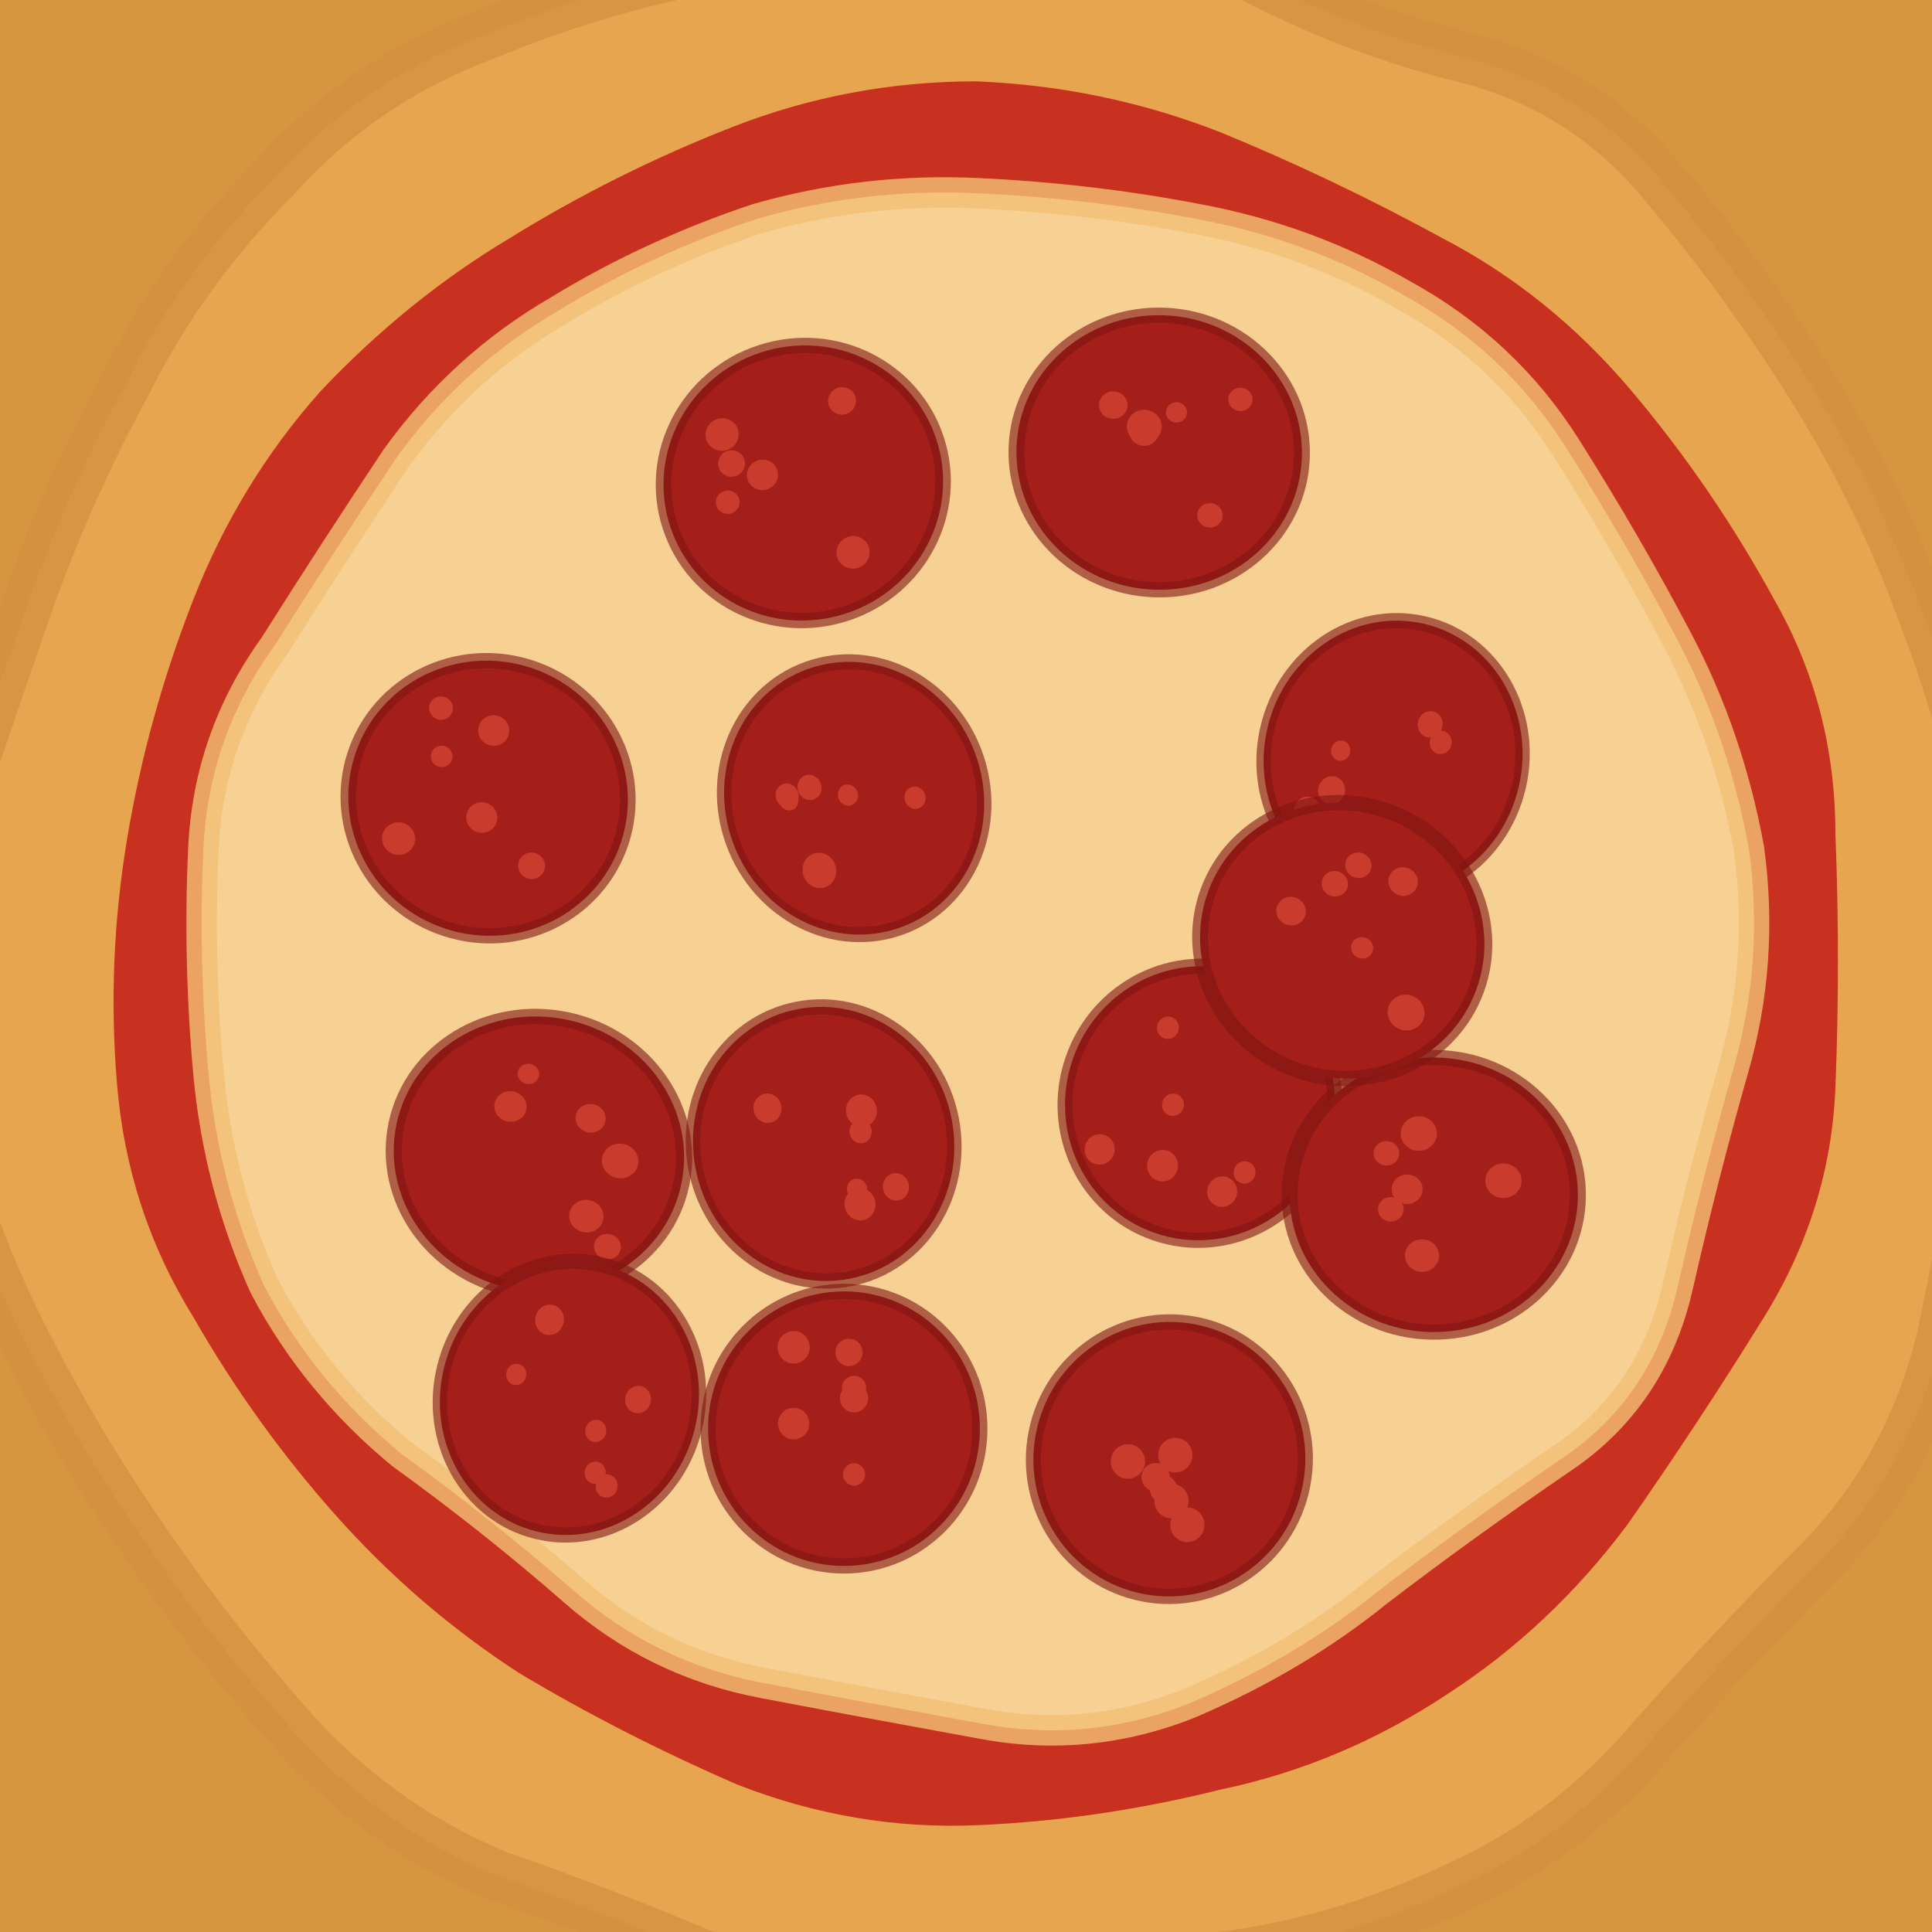
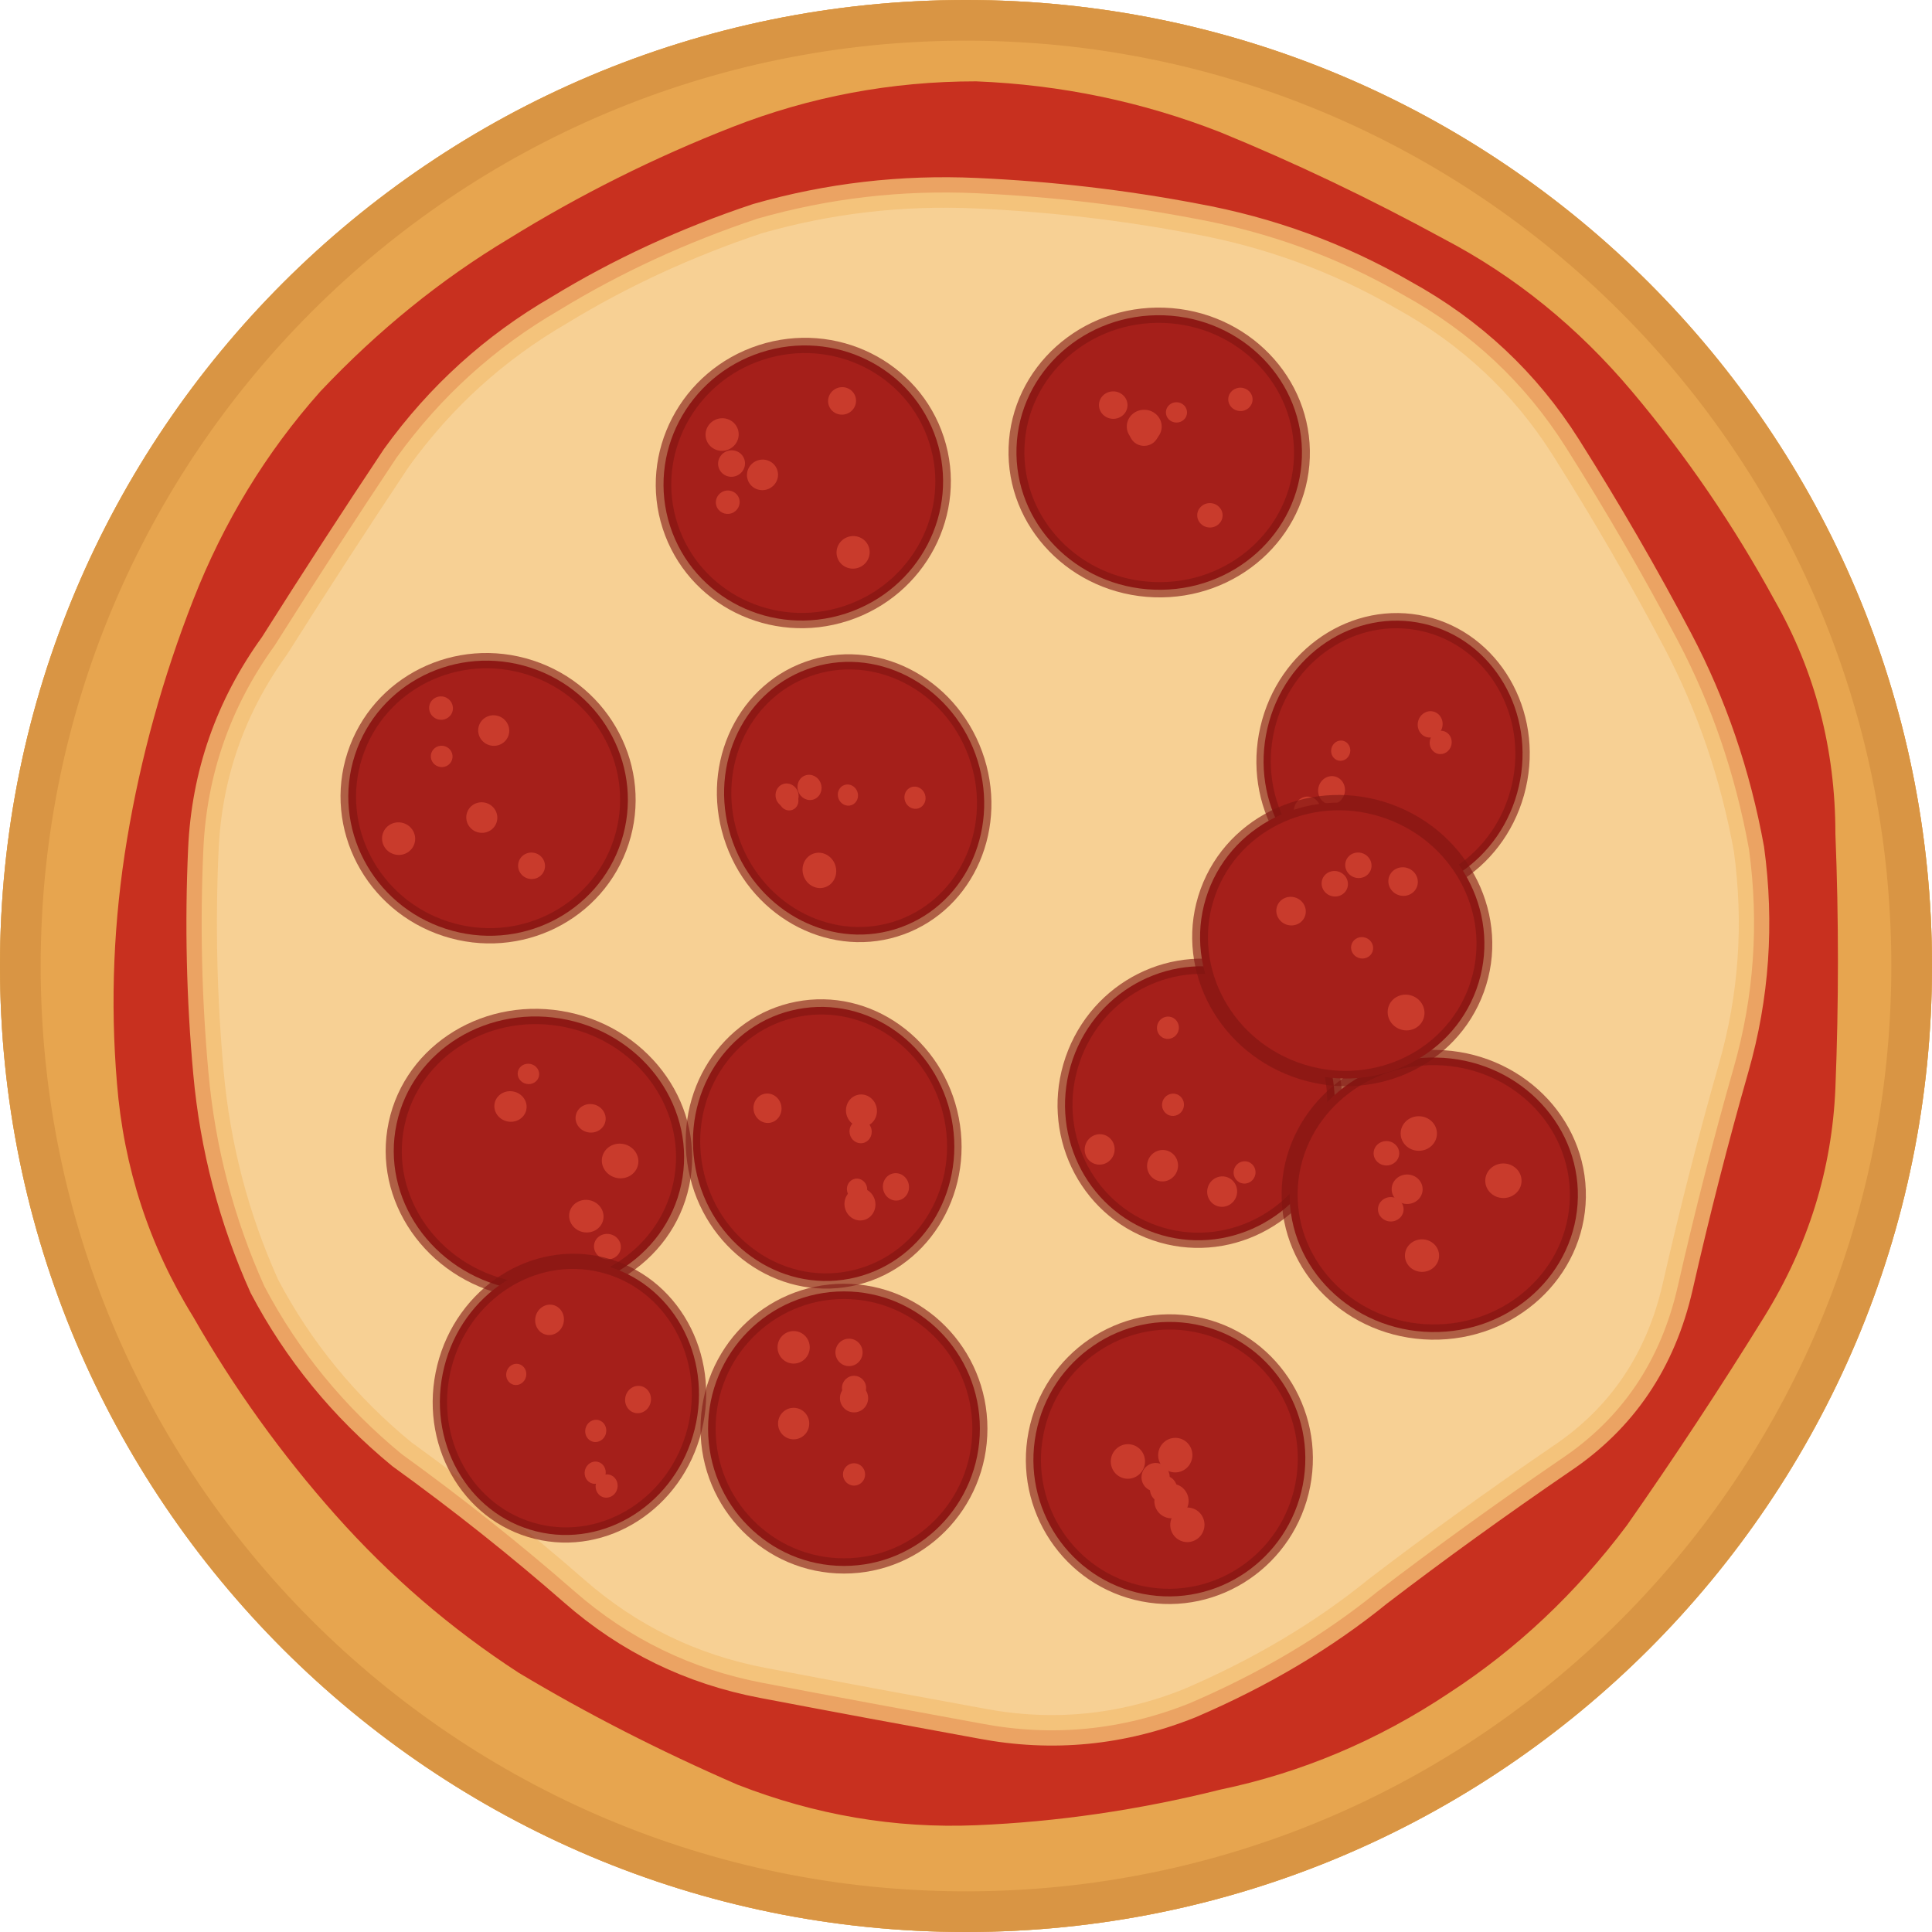
<svg xmlns="http://www.w3.org/2000/svg" viewBox="64 65 380 380">
-   <rect x="64" y="65" width="380" height="380" fill="#d6963f" />
-   <path d="M455,280Q451,304 446,328Q440,353 423,371Q406,388 389,407Q373,426 351,436Q328,447 304,450Q280,454 256,457Q231,461 208,452Q185,442 162,434Q140,425 123,407Q106,388 93,369Q79,349 68,327Q57,305 51,280Q45,256 53,232Q61,208 69,185Q77,162 89,140Q100,118 118,100Q135,81 159,72Q183,62 207,58Q231,53 256,49Q282,45 304,57Q327,70 351,76Q376,82 392,102Q408,121 421,142Q434,163 442,185Q451,208 455,232Q460,256 455,280Z" fill="#e7a54f" stroke="#d48f3f" stroke-width="10" stroke-opacity="0.7" />
-   <path d="M425,279Q424,303 411,324Q398,345 384,365Q369,385 349,398Q328,412 304,417Q280,423 256,424Q232,425 209,416Q186,406 166,394Q146,381 130,363Q114,345 102,324Q89,303 87,278Q85,254 89,230Q93,206 102,183Q111,160 127,142Q144,124 164,112Q185,99 208,90Q231,81 256,81Q281,82 304,91Q326,100 348,112Q369,123 385,142Q401,161 413,183Q425,204 425,229Q426,254 425,279Z" fill="#c8301f" />
-   <path d="M405,275Q399,296 394,318Q389,340 371,352Q352,365 335,378Q319,391 298,400Q278,408 257,404Q235,400 214,396Q193,392 177,378Q161,364 143,351Q126,337 116,318Q107,298 105,276Q103,254 104,232Q105,210 118,192Q130,173 142,155Q155,137 174,126Q192,115 213,108Q234,102 256,103Q278,104 299,108Q321,112 340,123Q360,134 372,153Q384,172 394,191Q404,210 408,232Q411,254 405,275Z" fill="#f7d094" stroke="#f3bf74" stroke-width="6" stroke-opacity="0.8" />
  <defs>
-     <circle id="p" r="27" fill="#a51f1a" stroke="#7f1511" stroke-width="3" stroke-opacity="0.6" />
+     <clipPath id="round">
+       <circle cx="254" cy="255" r="190" />
+     </clipPath>
  </defs>
-   <g fill="#c93b2c">
-     <g transform="translate(222 160) rotate(-18) scale(1.02 1)">
-       <use href="#p" />
-       <circle cx="5" cy="16" r="3.2" />
-       <circle cx="-7" cy="-4" r="3" />
-       <circle cx="-15" cy="-1" r="2.3" />
-       <circle cx="-12" cy="-14" r="3.2" />
-       <circle cx="-12" cy="-8" r="2.6" />
-       <circle cx="12" cy="-13" r="2.7" />
-     </g>
-     <g transform="translate(292 154) rotate(2) scale(1.04 1)">
-       <use href="#p" />
-       <circle cx="10" cy="12" r="2.4" />
-       <circle cx="-3" cy="-5" r="3.3" />
-       <circle cx="15" cy="-11" r="2.3" />
-       <circle cx="-9" cy="-9" r="2.7" />
-       <circle cx="3" cy="-8" r="2" />
-       <circle cx="-3" cy="-4" r="2.8" />
-     </g>
-     <g transform="translate(160 222) rotate(18) scale(1.02 1)">
-       <use href="#p" />
-       <circle cx="0" cy="4" r="3" />
-       <circle cx="-14" cy="13" r="3.2" />
-       <circle cx="12" cy="10" r="2.6" />
-       <circle cx="-3" cy="-13" r="3" />
-       <circle cx="-14" cy="-14" r="2.3" />
-       <circle cx="-11" cy="-5" r="2.1" />
-     </g>
-     <g transform="translate(232 222) rotate(-20) scale(0.94 1)">
-       <use href="#p" />
-       <circle cx="-13" cy="-4" r="2" />
-       <circle cx="12" cy="4" r="2.2" />
-       <circle cx="-8" cy="-5" r="2.5" />
-       <circle cx="-12" cy="11" r="3.5" />
-       <circle cx="-1" cy="-1" r="2.1" />
-       <circle cx="-13" cy="-5" r="2.4" />
-     </g>
-     <g transform="translate(338 214) rotate(13) scale(0.94 1)">
-       <use href="#p" />
-       <circle cx="-15" cy="14" r="2.8" />
-       <circle cx="-11" cy="1" r="2" />
-       <circle cx="1" cy="15" r="3.3" />
-       <circle cx="6" cy="-8" r="2.6" />
-       <circle cx="-11" cy="9" r="2.8" />
-       <circle cx="9" cy="-5" r="2.3" />
-     </g>
-     <g transform="translate(170 292) rotate(12) scale(1.06 1)">
-       <use href="#p" />
-       <circle cx="11" cy="10" r="3.2" />
-       <circle cx="8" cy="-9" r="2.8" />
-       <circle cx="-5" cy="-15" r="2" />
-       <circle cx="-7" cy="-8" r="3" />
-       <circle cx="15" cy="-2" r="3.4" />
-       <circle cx="16" cy="15" r="2.5" />
-     </g>
-     <g transform="translate(226 290) rotate(-11) scale(0.95 1)">
-       <use href="#p" />
-       <circle cx="-10" cy="-9" r="2.9" />
-       <circle cx="13" cy="11" r="2.7" />
-       <circle cx="5" cy="10" r="2.1" />
-       <circle cx="5" cy="13" r="3.2" />
-       <circle cx="8" cy="-1" r="2.3" />
-       <circle cx="9" cy="-5" r="3.2" />
-     </g>
-     <g transform="translate(300 282) rotate(19) scale(0.98 1)">
-       <use href="#p" />
-       <circle cx="-3" cy="14" r="3.1" />
-       <circle cx="-11" cy="-12" r="2.2" />
-       <circle cx="13" cy="10" r="2.2" />
-       <circle cx="10" cy="15" r="3" />
-       <circle cx="-5" cy="2" r="2.2" />
-       <circle cx="-16" cy="15" r="3" />
-     </g>
-     <g transform="translate(346 300) rotate(1) scale(1.05 1)">
-       <use href="#p" />
-       <circle cx="-2" cy="12" r="3.2" />
-       <circle cx="-9" cy="-8" r="2.4" />
-       <circle cx="-8" cy="3" r="2.4" />
-       <circle cx="-3" cy="-12" r="3.4" />
-       <circle cx="-5" cy="-1" r="2.9" />
-       <circle cx="13" cy="-3" r="3.4" />
-     </g>
-     <g transform="translate(230 346) rotate(0) scale(0.99 1)">
-       <use href="#p" />
-       <circle cx="1" cy="-15" r="2.7" />
-       <circle cx="-10" cy="-16" r="3.2" />
-       <circle cx="-10" cy="-1" r="3.1" />
-       <circle cx="2" cy="-6" r="2.8" />
-       <circle cx="2" cy="9" r="2.2" />
-       <circle cx="2" cy="-8" r="2.4" />
-     </g>
-     <g transform="translate(294 352) rotate(11) scale(0.99 1)">
-       <use href="#p" />
-       <circle cx="2" cy="8" r="3.4" />
-       <circle cx="-2" cy="4" r="2.8" />
-       <circle cx="0" cy="6" r="2.7" />
-       <circle cx="1" cy="-1" r="3.4" />
-       <circle cx="6" cy="12" r="3.4" />
-       <circle cx="-8" cy="2" r="3.4" />
-     </g>
-     <g transform="translate(176 340) rotate(14) scale(0.94 1)">
-       <use href="#p" />
-       <circle cx="-12" cy="-2" r="2.1" />
-       <circle cx="-8" cy="-14" r="3" />
-       <circle cx="9" cy="13" r="2.2" />
-       <circle cx="7" cy="5" r="2.2" />
-       <circle cx="12" cy="15" r="2.3" />
-       <circle cx="14" cy="-3" r="2.7" />
-     </g>
-     <g transform="translate(328 250) rotate(20) scale(1.04 1)">
-       <use href="#p" />
-       <circle cx="-11" cy="-2" r="2.8" />
-       <circle cx="-5" cy="-10" r="2.5" />
-       <circle cx="7" cy="-15" r="2.8" />
-       <circle cx="-2" cy="-15" r="2.5" />
-       <circle cx="4" cy="0" r="2.1" />
-       <circle cx="16" cy="9" r="3.5" />
+   <g clip-path="url(#round)">
+     <circle cx="254" cy="255" r="190" fill="#e7a54f" />
+     <path d="M455,280Q451,304 446,328Q440,353 423,371Q406,388 389,407Q373,426 351,436Q328,447 304,450Q280,454 256,457Q231,461 208,452Q185,442 162,434Q140,425 123,407Q106,388 93,369Q79,349 68,327Q57,305 51,280Q45,256 53,232Q61,208 69,185Q77,162 89,140Q100,118 118,100Q135,81 159,72Q183,62 207,58Q231,53 256,49Q282,45 304,57Q327,70 351,76Q376,82 392,102Q408,121 421,142Q434,163 442,185Q451,208 455,232Q460,256 455,280Z" fill="#e7a54f" stroke="#d48f3f" stroke-width="10" stroke-opacity="0.7" />
+     <circle cx="254" cy="255" r="186" fill="none" stroke="#d48f3f" stroke-width="8" stroke-opacity="0.7" />
+     <path d="M425,279Q424,303 411,324Q398,345 384,365Q369,385 349,398Q328,412 304,417Q280,423 256,424Q232,425 209,416Q186,406 166,394Q146,381 130,363Q114,345 102,324Q89,303 87,278Q85,254 89,230Q93,206 102,183Q111,160 127,142Q144,124 164,112Q185,99 208,90Q231,81 256,81Q281,82 304,91Q326,100 348,112Q369,123 385,142Q401,161 413,183Q425,204 425,229Q426,254 425,279Z" fill="#c8301f" />
+     <path d="M405,275Q399,296 394,318Q389,340 371,352Q352,365 335,378Q319,391 298,400Q278,408 257,404Q235,400 214,396Q193,392 177,378Q161,364 143,351Q126,337 116,318Q107,298 105,276Q103,254 104,232Q105,210 118,192Q130,173 142,155Q155,137 174,126Q192,115 213,108Q234,102 256,103Q278,104 299,108Q321,112 340,123Q360,134 372,153Q384,172 394,191Q404,210 408,232Q411,254 405,275Z" fill="#f7d094" stroke="#f3bf74" stroke-width="6" stroke-opacity="0.8" />
+     <defs>
+       <circle id="p" r="27" fill="#a51f1a" stroke="#7f1511" stroke-width="3" stroke-opacity="0.6" />
+     </defs>
+     <g fill="#c93b2c">
+       <g transform="translate(222 160) rotate(-18) scale(1.02 1)">
+         <use href="#p" />
+         <circle cx="5" cy="16" r="3.2" />
+         <circle cx="-7" cy="-4" r="3" />
+         <circle cx="-15" cy="-1" r="2.3" />
+         <circle cx="-12" cy="-14" r="3.2" />
+         <circle cx="-12" cy="-8" r="2.6" />
+         <circle cx="12" cy="-13" r="2.7" />
+       </g>
+       <g transform="translate(292 154) rotate(2) scale(1.04 1)">
+         <use href="#p" />
+         <circle cx="10" cy="12" r="2.4" />
+         <circle cx="-3" cy="-5" r="3.3" />
+         <circle cx="15" cy="-11" r="2.3" />
+         <circle cx="-9" cy="-9" r="2.7" />
+         <circle cx="3" cy="-8" r="2" />
+         <circle cx="-3" cy="-4" r="2.8" />
+       </g>
+       <g transform="translate(160 222) rotate(18) scale(1.02 1)">
+         <use href="#p" />
+         <circle cx="0" cy="4" r="3" />
+         <circle cx="-14" cy="13" r="3.2" />
+         <circle cx="12" cy="10" r="2.6" />
+         <circle cx="-3" cy="-13" r="3" />
+         <circle cx="-14" cy="-14" r="2.3" />
+         <circle cx="-11" cy="-5" r="2.1" />
+       </g>
+       <g transform="translate(232 222) rotate(-20) scale(0.94 1)">
+         <use href="#p" />
+         <circle cx="-13" cy="-4" r="2" />
+         <circle cx="12" cy="4" r="2.2" />
+         <circle cx="-8" cy="-5" r="2.5" />
+         <circle cx="-12" cy="11" r="3.5" />
+         <circle cx="-1" cy="-1" r="2.1" />
+         <circle cx="-13" cy="-5" r="2.4" />
+       </g>
+       <g transform="translate(338 214) rotate(13) scale(0.94 1)">
+         <use href="#p" />
+         <circle cx="-15" cy="14" r="2.8" />
+         <circle cx="-11" cy="1" r="2" />
+         <circle cx="1" cy="15" r="3.3" />
+         <circle cx="6" cy="-8" r="2.6" />
+         <circle cx="-11" cy="9" r="2.8" />
+         <circle cx="9" cy="-5" r="2.3" />
+       </g>
+       <g transform="translate(170 292) rotate(12) scale(1.06 1)">
+         <use href="#p" />
+         <circle cx="11" cy="10" r="3.2" />
+         <circle cx="8" cy="-9" r="2.8" />
+         <circle cx="-5" cy="-15" r="2" />
+         <circle cx="-7" cy="-8" r="3" />
+         <circle cx="15" cy="-2" r="3.4" />
+         <circle cx="16" cy="15" r="2.5" />
+       </g>
+       <g transform="translate(226 290) rotate(-11) scale(0.95 1)">
+         <use href="#p" />
+         <circle cx="-10" cy="-9" r="2.9" />
+         <circle cx="13" cy="11" r="2.7" />
+         <circle cx="5" cy="10" r="2.1" />
+         <circle cx="5" cy="13" r="3.2" />
+         <circle cx="8" cy="-1" r="2.3" />
+         <circle cx="9" cy="-5" r="3.2" />
+       </g>
+       <g transform="translate(300 282) rotate(19) scale(0.98 1)">
+         <use href="#p" />
+         <circle cx="-3" cy="14" r="3.1" />
+         <circle cx="-11" cy="-12" r="2.2" />
+         <circle cx="13" cy="10" r="2.2" />
+         <circle cx="10" cy="15" r="3" />
+         <circle cx="-5" cy="2" r="2.2" />
+         <circle cx="-16" cy="15" r="3" />
+       </g>
+       <g transform="translate(346 300) rotate(1) scale(1.05 1)">
+         <use href="#p" />
+         <circle cx="-2" cy="12" r="3.2" />
+         <circle cx="-9" cy="-8" r="2.4" />
+         <circle cx="-8" cy="3" r="2.4" />
+         <circle cx="-3" cy="-12" r="3.4" />
+         <circle cx="-5" cy="-1" r="2.9" />
+         <circle cx="13" cy="-3" r="3.4" />
+       </g>
+       <g transform="translate(230 346) rotate(0) scale(0.99 1)">
+         <use href="#p" />
+         <circle cx="1" cy="-15" r="2.7" />
+         <circle cx="-10" cy="-16" r="3.2" />
+         <circle cx="-10" cy="-1" r="3.1" />
+         <circle cx="2" cy="-6" r="2.8" />
+         <circle cx="2" cy="9" r="2.2" />
+         <circle cx="2" cy="-8" r="2.4" />
+       </g>
+       <g transform="translate(294 352) rotate(11) scale(0.99 1)">
+         <use href="#p" />
+         <circle cx="2" cy="8" r="3.4" />
+         <circle cx="-2" cy="4" r="2.8" />
+         <circle cx="0" cy="6" r="2.7" />
+         <circle cx="1" cy="-1" r="3.4" />
+         <circle cx="6" cy="12" r="3.4" />
+         <circle cx="-8" cy="2" r="3.4" />
+       </g>
+       <g transform="translate(176 340) rotate(14) scale(0.94 1)">
+         <use href="#p" />
+         <circle cx="-12" cy="-2" r="2.1" />
+         <circle cx="-8" cy="-14" r="3" />
+         <circle cx="9" cy="13" r="2.2" />
+         <circle cx="7" cy="5" r="2.2" />
+         <circle cx="12" cy="15" r="2.3" />
+         <circle cx="14" cy="-3" r="2.7" />
+       </g>
+       <g transform="translate(328 250) rotate(20) scale(1.04 1)">
+         <use href="#p" />
+         <circle cx="-11" cy="-2" r="2.8" />
+         <circle cx="-5" cy="-10" r="2.5" />
+         <circle cx="7" cy="-15" r="2.8" />
+         <circle cx="-2" cy="-15" r="2.5" />
+         <circle cx="4" cy="0" r="2.1" />
+         <circle cx="16" cy="9" r="3.5" />
+       </g>
    </g>
  </g>
</svg>
